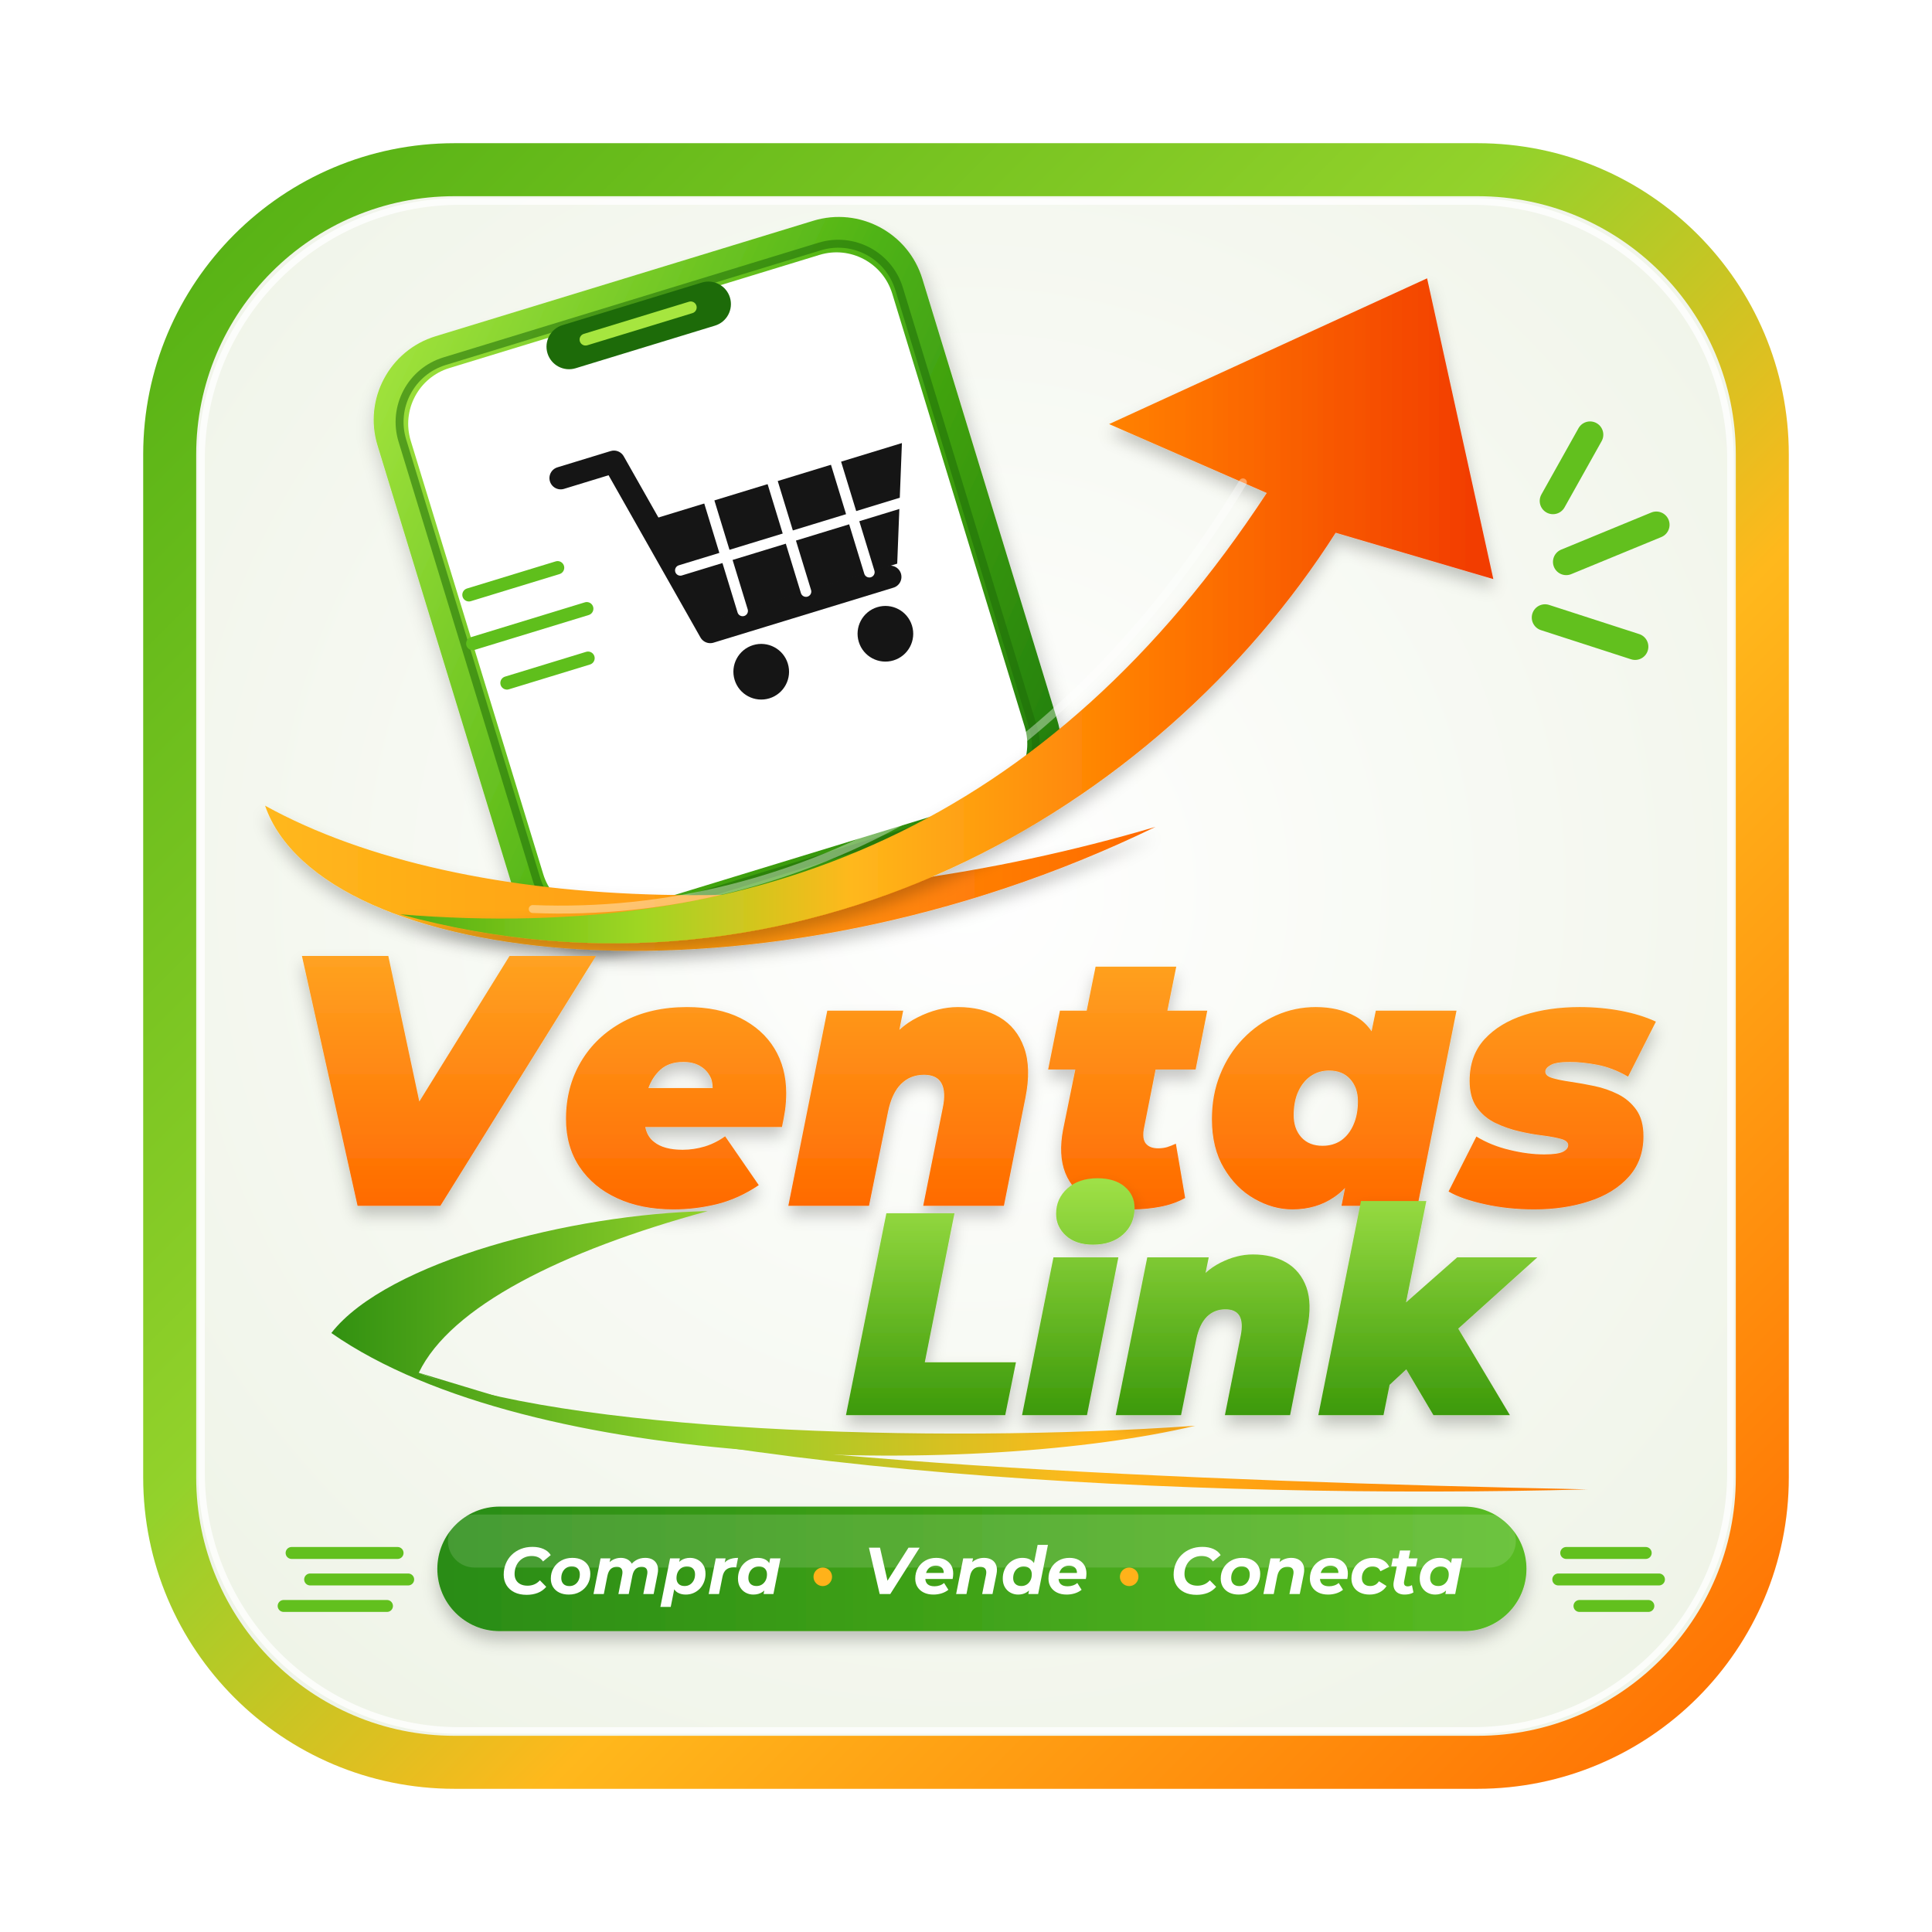
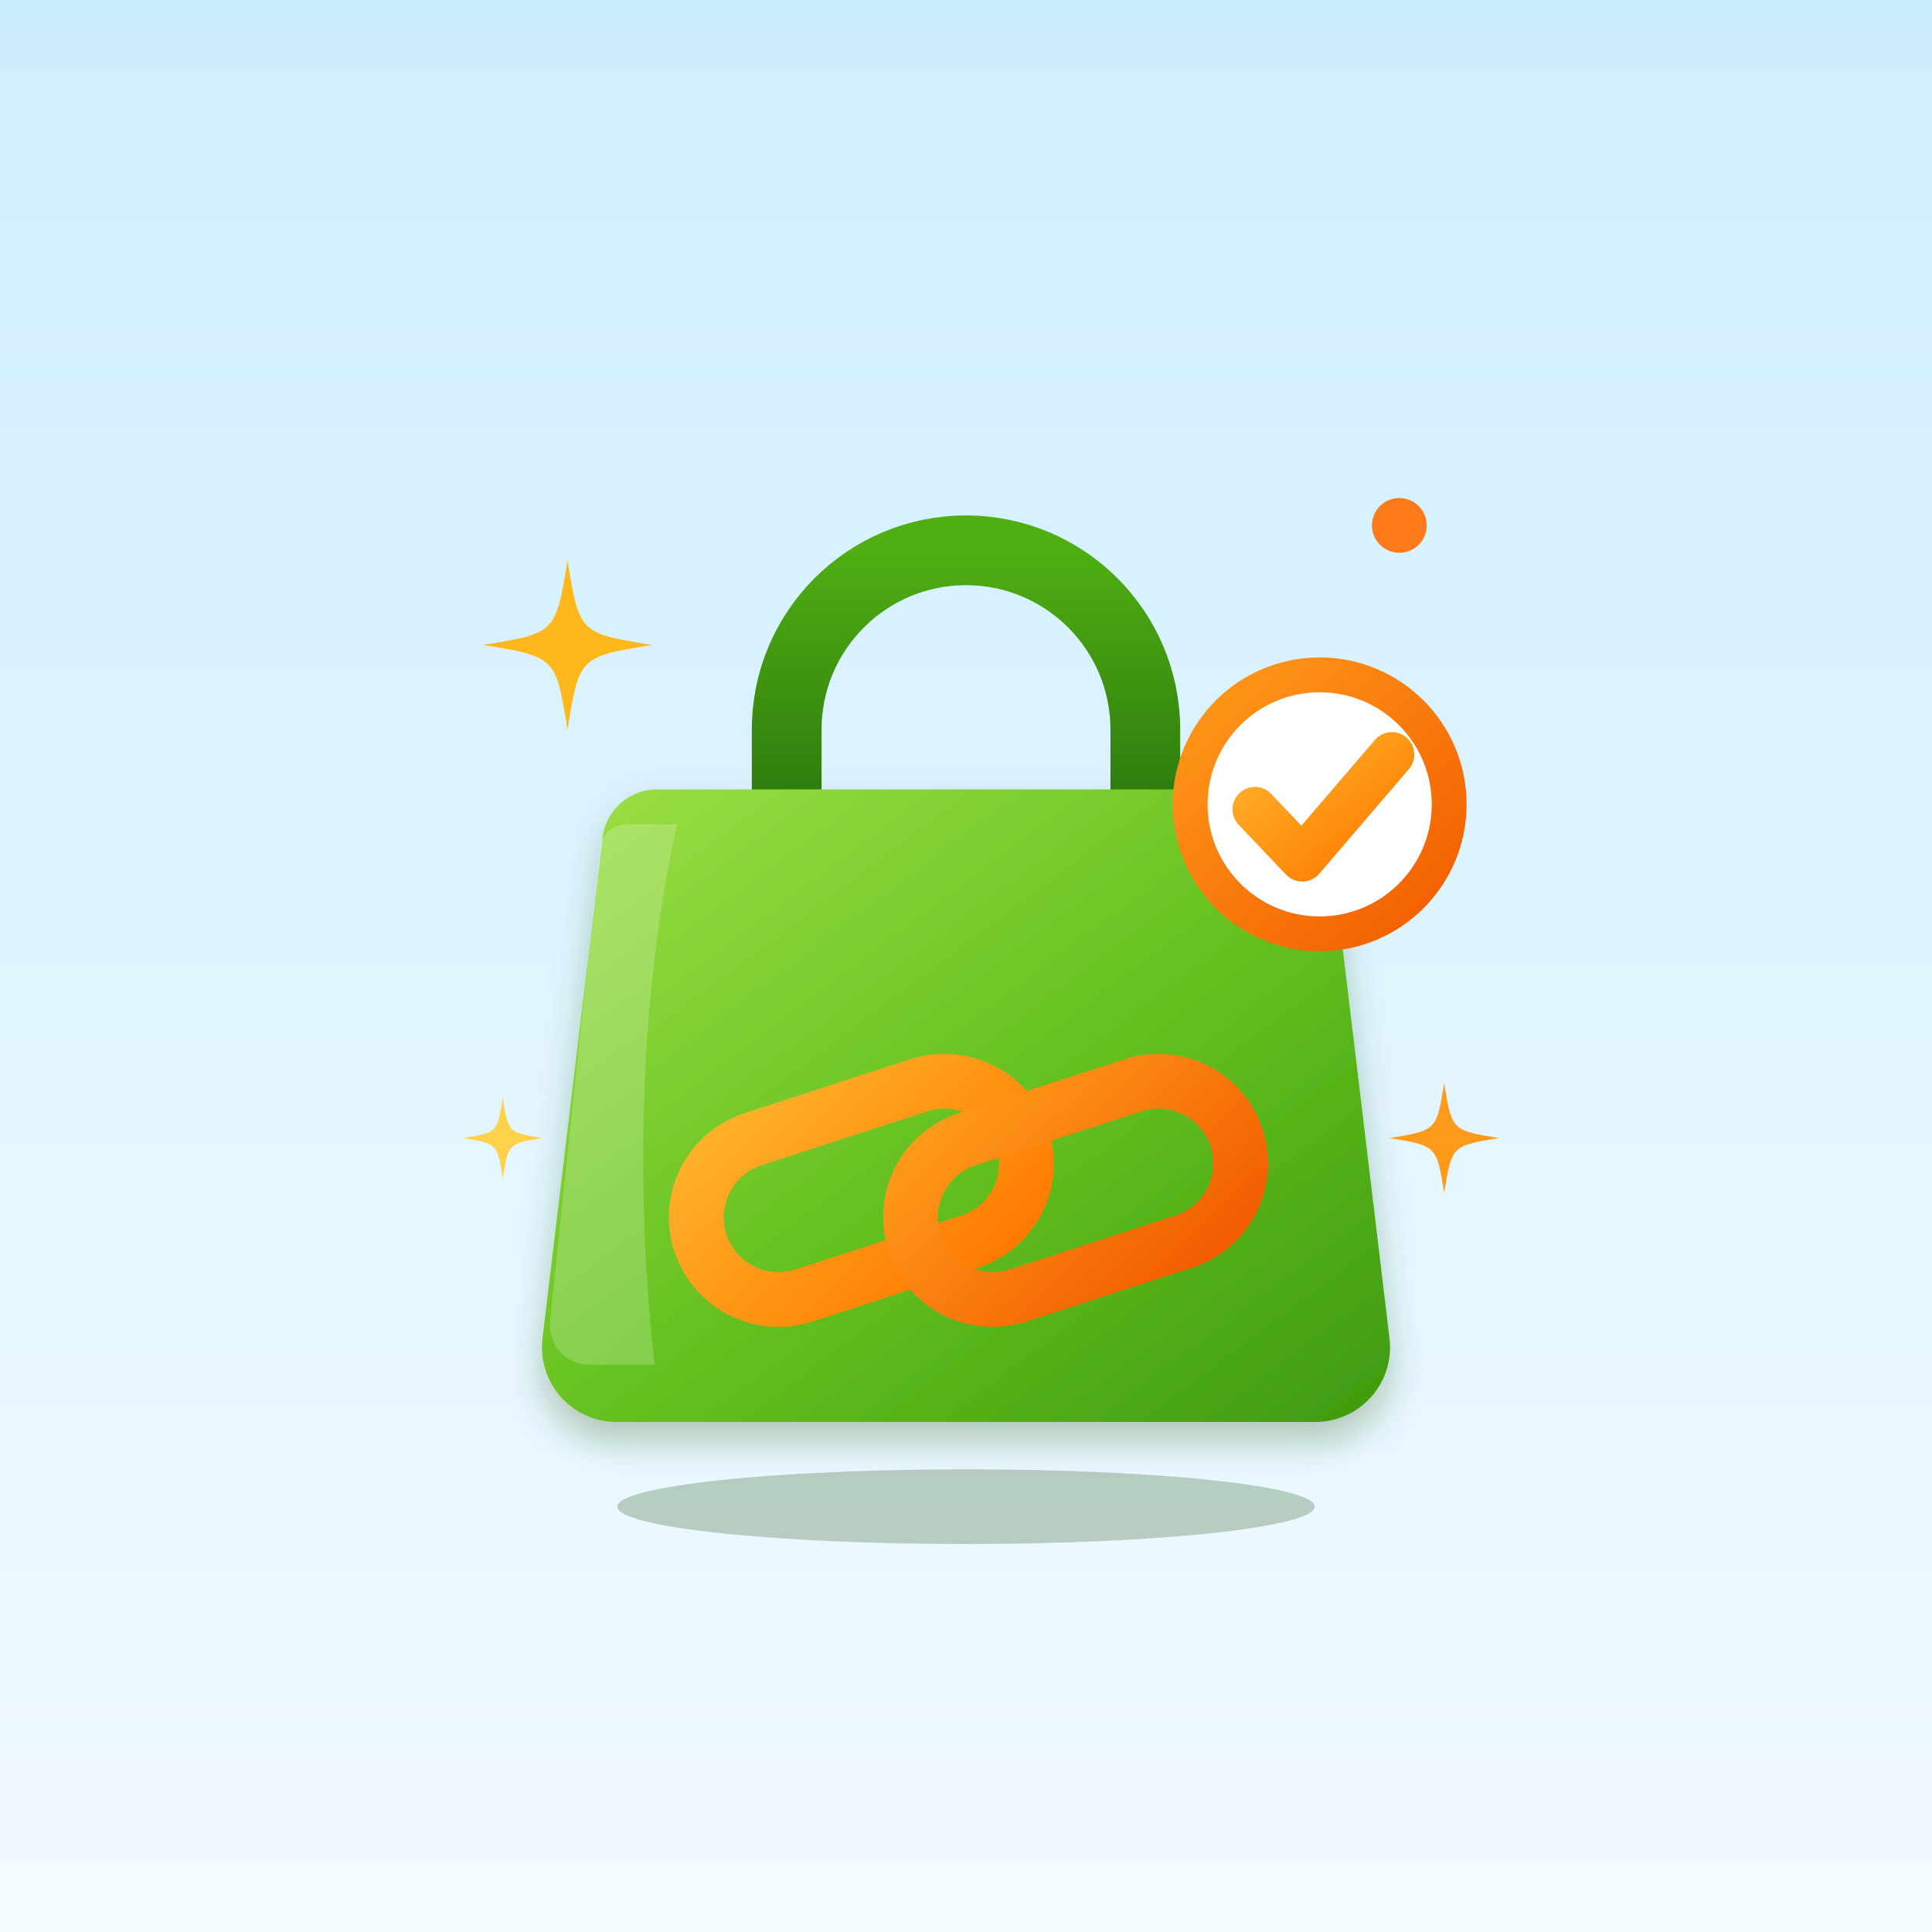
- <svg xmlns="http://www.w3.org/2000/svg" viewBox="0 0 1254 1254" width="1254" height="1254" role="img" aria-label="Ventas Link: compra, vende, conecta">
+ <svg xmlns="http://www.w3.org/2000/svg" viewBox="0 0 512 512" width="512" height="512" role="img" aria-label="Ventas Link">
  <defs>
-     <linearGradient id="gBorder" gradientUnits="userSpaceOnUse" x1="0" y1="0" x2="1254" y2="1254">
+     <linearGradient id="gBag" x1="0" y1="0" x2="1" y2="1">
+       <stop offset="0" stop-color="#9ee046" />
+       <stop offset=".55" stop-color="#62c01e" />
+       <stop offset="1" stop-color="#3f9a10" />
+     </linearGradient>
+     <linearGradient id="gAsa" x1="0" y1="0" x2="0" y2="1">
      <stop offset="0" stop-color="#4fae12" />
-       <stop offset=".42" stop-color="#93d22b" />
-       <stop offset=".62" stop-color="#ffb81c" />
-       <stop offset="1" stop-color="#ff6a00" />
+       <stop offset="1" stop-color="#2f7d0f" />
    </linearGradient>
-     <radialGradient id="gCard" cx=".5" cy=".45" r=".7">
-       <stop offset="0" stop-color="#fff" />
-       <stop offset="1" stop-color="#eef3e6" />
-     </radialGradient>
-     <linearGradient id="gPhone" x1="0" y1="0" x2="1" y2="1">
-       <stop offset="0" stop-color="#a6e63f" />
-       <stop offset=".5" stop-color="#4fb314" />
-       <stop offset="1" stop-color="#1f7a0a" />
+     <linearGradient id="gOr1" x1="0" y1="0" x2="1" y2="1">
+       <stop offset="0" stop-color="#ffb12a" />
+       <stop offset="1" stop-color="#ff7a00" />
    </linearGradient>
-     <linearGradient id="gOrbit" gradientUnits="userSpaceOnUse" x1="98" y1="0" x2="770" y2="0">
-       <stop offset="0" stop-color="#ffb81c" />
-       <stop offset=".5" stop-color="#ff9a10" />
-       <stop offset="1" stop-color="#ff6a00" />
+     <linearGradient id="gOr2" x1="0" y1="0" x2="1" y2="1">
+       <stop offset="0" stop-color="#ff9a1a" />
+       <stop offset="1" stop-color="#f25c00" />
    </linearGradient>
-     <linearGradient id="gArrow" gradientUnits="userSpaceOnUse" x1="200" y1="0" x2="1010" y2="0">
-       <stop offset="0" stop-color="#4fae12" />
-       <stop offset=".22" stop-color="#9ed623" />
-       <stop offset=".42" stop-color="#ffb81c" />
-       <stop offset=".7" stop-color="#ff7a00" />
-       <stop offset="1" stop-color="#f23d00" />
-     </linearGradient>
-     <linearGradient id="gVentas" gradientUnits="userSpaceOnUse" x1="0" y1="590" x2="0" y2="810">
+     <linearGradient id="gVen" x1="0" y1="0" x2="0" y2="1">
      <stop offset="0" stop-color="#ffab26" />
      <stop offset="1" stop-color="#ff6a00" />
    </linearGradient>
-     <linearGradient id="gLink" gradientUnits="userSpaceOnUse" x1="0" y1="790" x2="0" y2="965">
-       <stop offset="0" stop-color="#9ee046" />
+     <linearGradient id="gLin" x1="0" y1="0" x2="0" y2="1">
+       <stop offset="0" stop-color="#8fd63a" />
      <stop offset="1" stop-color="#3d9a0b" />
    </linearGradient>
-     <linearGradient id="gSw" gradientUnits="userSpaceOnUse" x1="140" y1="0" x2="1095" y2="0">
-       <stop offset="0" stop-color="#2f8f10" />
-       <stop offset=".3" stop-color="#8fd02a" />
-       <stop offset=".6" stop-color="#ffb81c" />
-       <stop offset="1" stop-color="#ff7a00" />
+     <linearGradient id="gFondo" x1="0" y1="0" x2="0" y2="1">
+       <stop offset="0" stop-color="#cdeeff" />
+       <stop offset="1" stop-color="#f3fbff" />
    </linearGradient>
-     <linearGradient id="gPill" x1="0" y1="0" x2="1" y2="0">
-       <stop offset="0" stop-color="#2a8c12" />
-       <stop offset="1" stop-color="#58bb21" />
+     <linearGradient id="gBorde" x1="0" y1="0" x2="1" y2="1">
+       <stop offset="0" stop-color="#8fd63a" />
+       <stop offset=".55" stop-color="#ffd24a" />
+       <stop offset="1" stop-color="#ff7a1a" />
    </linearGradient>
-     <linearGradient id="gBand" x1="0" y1="0" x2="1" y2="0">
-       <stop offset="0" stop-color="#fff" stop-opacity="0" />
-       <stop offset=".5" stop-color="#fff" stop-opacity=".9" />
-       <stop offset="1" stop-color="#fff" stop-opacity="0" />
-     </linearGradient>
-     <radialGradient id="gGlow">
+     <radialGradient id="gBrillo">
      <stop offset="0" stop-color="#fff" />
-       <stop offset=".35" stop-color="#fff6c8" stop-opacity=".85" />
+       <stop offset=".4" stop-color="#fff3b8" stop-opacity=".8" />
      <stop offset="1" stop-color="#ffd24a" stop-opacity="0" />
    </radialGradient>
    <filter id="sombra" x="-10%" y="-10%" width="120%" height="130%">
-       <feDropShadow dx="0" dy="7" stdDeviation="6" flood-color="#000" flood-opacity=".22" />
+       <feDropShadow dx="0" dy="8" stdDeviation="7" flood-color="#1b4d08" flood-opacity=".28" />
    </filter>
-     <clipPath id="cArrow">
-       <path d="M200 588 C470 610 690 520 854 270 L735 218 L975 108 L1025 335 L906 300 C772 510 500 670 200 588 Z" />
-     </clipPath>
-     <clipPath id="cLink">
-       <path d="M656.6 966L536.4 966L566.9 813.6L618.3 813.6L595.9 926.1L664.7 926.1L656.6 966M718.3 966L669.3 966L693 846.9L742 846.9L718.3 966M722.8 837.3L722.8 837.3Q710 837.3 702.5 830.6Q695 823.8 695 814L695 814Q695 802.5 703.6 794.8Q712.2 787.2 726.3 787.2L726.3 787.2Q739.2 787.2 746.7 793.5Q754.2 799.8 754.2 809.6L754.2 809.6Q754.2 821.8 745.6 829.6Q737 837.3 722.8 837.3M843.5 844.7L843.5 844.7Q858.3 844.7 868.9 850.9Q879.4 857.1 883.9 869.4Q888.3 881.7 884.6 900.2L884.6 900.2L871.6 966L822.4 966L834.3 906.1Q836.3 896.3 833.5 891.2Q830.6 886.1 822.8 886.1L822.8 886.1Q814.5 886.1 808.9 891.6Q803.2 897.2 800.8 908.7L800.8 908.7L789.3 966L740 966L763.8 846.9L810.2 846.9L807.8 858.6Q812.8 854.1 818.9 851L818.9 851Q831.3 844.7 843.5 844.7M942.1 966L892.9 966L925.1 804.4L974.4 804.4L959.1 880.9L997.7 846.9L1058.2 846.9L998.5 900.7L1037.5 966L979.8 966L959.3 931.4L946.7 943.1L942.1 966" />
-     </clipPath>
  </defs>
-   <rect width="1254" height="1254" fill="#fff" />
-   <g transform="translate(627 627) scale(.86) translate(-627 -627)">
-     <rect x="26" y="26" width="1202" height="1202" rx="215" fill="url(#gCard)" stroke="url(#gBorder)" stroke-width="40" />
-     <rect x="50" y="50" width="1154" height="1154" rx="195" fill="none" stroke="#fff" stroke-opacity=".8" stroke-width="5" />
+   <rect width="512" height="512" fill="url(#gFondo)" />
+   <g transform="translate(256 262) scale(.66) translate(-256 -270)">
    <g>
-       <g transform="translate(437 330) rotate(-17)">
-         <rect x="-215" y="-232" width="430" height="480" rx="66" fill="url(#gPhone)" filter="url(#sombra)" />
-         <rect x="-190" y="-206" width="380" height="430" rx="44" fill="#fff" />
-         <rect x="-196" y="-212" width="392" height="442" rx="48" fill="none" stroke="#1d6b09" stroke-opacity=".55" stroke-width="6" />
-         <rect x="-72" y="-212" width="144" height="34" rx="17" fill="#1d6b09" />
-         <rect x="-46" y="-201" width="92" height="9" rx="4.5" fill="#a6e63f" />
-         <g transform="translate(18 6)">
-           <path d="M-108 -108 H-66 L-34 36 H108" fill="none" stroke="#151515" stroke-width="17" stroke-linecap="round" stroke-linejoin="round" />
-           <path d="M-52 -58 H146 L116 28 H-30 Z" fill="#151515" />
-           <g stroke="#fff" stroke-width="8" stroke-linecap="round">
-             <path d="M-6 -58 V28 M44 -58 V28 M94 -58 V28 M-42 -15 H132" />
-           </g>
-           <circle cx="-6" cy="76" r="21" fill="#151515" />
-           <circle cx="92" cy="76" r="21" fill="#151515" />
+       <ellipse cx="256" cy="478" rx="140" ry="15" fill="#1b4d08" opacity=".25" />
+       <g>
+         <path d="M184 192v-26a72 72 0 0 1 144 0v26" fill="none" stroke="url(#gAsa)" stroke-width="28" stroke-linecap="round" />
+         <path d="M132 190h248a22 22 0 0 1 22 20l24 200a30 30 0 0 1-30 34H116a30 30 0 0 1-30-34l24-200a22 22 0 0 1 22-20z" fill="url(#gBag)" filter="url(#sombra)" />
+         <path d="M120 204c-6 0-10 4-11 9l-20 190c-1 10 6 18 16 18h26c-8-70-6-150 9-217z" fill="#fff" opacity=".2" />
+         <g fill="none" stroke-width="22" stroke-linecap="round">
+           <rect x="146" y="318" width="136" height="66" rx="33" stroke="url(#gOr1)" transform="rotate(-18 214 351)" />
+           <rect x="232" y="318" width="136" height="66" rx="33" stroke="url(#gOr2)" transform="rotate(-18 300 351)" />
        </g>
-         <g stroke="#5fbf1c" stroke-width="10" stroke-linecap="round">
-           <path d="M-182 -38 H-112 M-190 -2 H-100 M-174 34 H-110" />
+         <g>
+           <circle cx="398" cy="196" r="52" fill="#fff" stroke="url(#gOr2)" stroke-width="14" />
+           <path d="M372 198l19 20 36-42" fill="none" stroke="url(#gOr1)" stroke-width="18" stroke-linecap="round" stroke-linejoin="round" />
        </g>
      </g>
-       <path d="M98 506 C140 628 470 668 770 522 C520 596 250 590 98 506Z" fill="url(#gOrbit)" filter="url(#sombra)" />
-       <path d="M200 588 C470 610 690 520 854 270 L735 218 L975 108 L1025 335 L906 300 C772 510 500 670 200 588 Z" fill="url(#gArrow)" filter="url(#sombra)" />
-       <path d="M300 584 C500 592 700 486 836 262" fill="none" stroke="#fff" stroke-opacity=".38" stroke-width="6" stroke-linecap="round" />
-       <g stroke="#62c01e" stroke-width="20" stroke-linecap="round">
-         <path d="M1070 276 L1098 226 M1080 322 L1148 294 M1064 364 L1132 386" />
+       <g transform="translate(96 132)">
+         <path d="M0 -34 C4.76 -4.76 4.76 -4.76 34 0 C4.76 4.76 4.76 4.76 0 34 C-4.76 4.76 -4.76 4.76 -34 0 C-4.76 -4.76 -4.76 -4.76 0 -34Z" fill="#ffb81c" />
      </g>
-     </g>
-     <g>
-       <path d="M230.3 808L167.8 808L125.8 619.4L191 619.4L214.4 729.3L282.5 619.4L347.7 619.4L230.3 808M406.2 810.7L406.2 810.7Q381.9 810.7 363.8 802.3Q345.6 794 335.3 778.6Q325.1 763.3 325.1 742.5L325.1 742.5Q325.1 718.3 336.4 699.2Q347.7 680.1 368.3 669Q388.9 658 416.4 658L416.4 658Q440.1 658 456.8 666.3Q473.5 674.7 482.4 689.2Q491.3 703.8 491.3 722.9L491.3 722.9Q491.3 729.6 490.4 736.1Q489.4 742.5 488.1 748.5L488.1 748.5L384.9 748.5Q386.5 756 391.6 759.8L391.6 759.8Q398.9 765.7 413.2 765.7L413.2 765.7Q421.5 765.7 429.9 763.2Q438.2 760.6 445.2 755.5L445.2 755.5L470.6 792.4Q455.5 802.6 439.2 806.7Q422.9 810.7 406.2 810.7M387.3 719.1L387.3 719.1L435.8 719.1Q435.8 715.3 434.7 712.1L434.7 712.1Q432.3 706.2 426.9 702.8Q421.5 699.4 413.7 699.4L413.7 699.4Q402.7 699.4 396.2 705.4L396.2 705.4Q390.3 710.8 387.3 719.1M620.9 658L620.9 658Q639.2 658 652.2 665.6Q665.3 673.3 670.8 688.5Q676.4 703.8 671.8 726.7L671.8 726.7L655.6 808L594.7 808L609.5 733.9Q612 721.8 608.5 715.5Q605 709.1 595.3 709.1L595.3 709.1Q585 709.1 578 716Q571 722.9 568.1 737.2L568.1 737.2L553.8 808L492.9 808L522.3 660.7L579.6 660.7L576.7 675.2Q582.9 669.5 590.4 665.8L590.4 665.8Q605.8 658 620.9 658M752.6 810.7L752.6 810.7Q733.7 810.7 720.5 803.7Q707.3 796.7 701.9 783.1Q696.6 769.5 700.3 750.4L700.3 750.4L709.5 705.1L689 705.1L697.9 660.7L718.1 660.7L724.8 627.5L785.7 627.5L779 660.7L809.1 660.7L800.3 705.1L770.1 705.1L761.2 750.1Q759.9 757.6 762.8 761.1Q765.8 764.6 772 764.6L772 764.6Q775.7 764.6 778.8 763.7Q781.9 762.7 785.4 761.1L785.4 761.1L792.4 802.1Q784.1 806.7 773.7 808.7Q763.4 810.7 752.6 810.7M873.3 810.7L873.3 810.7Q858.7 810.7 844.7 802.7Q830.7 794.8 821.7 779.6Q812.6 764.4 812.6 742.5L812.6 742.5Q812.6 724.2 818.8 708.9Q825 693.5 835.9 682.1Q846.9 670.6 861 664.3Q875.1 658 891 658L891 658Q908.3 658 920.9 665L920.9 665Q928.2 669 933.1 676.3L933.1 676.3L936.3 660.7L997.2 660.7L967.8 808L910.4 808L913.1 794.5Q909.1 798.6 904.8 801.5L904.8 801.5Q891.3 810.7 873.3 810.7M896.1 762.7L896.1 762.7Q904.2 762.7 910.2 758.6Q916.1 754.4 919.4 746.9Q922.8 739.3 922.8 729.1Q922.8 718.8 917 712.4Q911.2 705.9 901 705.9L901 705.9Q893.2 705.9 887.1 710.1Q881.1 714.3 877.7 721.8Q874.3 729.3 874.3 739.6Q874.3 749.8 880.1 756.3Q885.9 762.7 896.1 762.7M1055.9 810.7L1055.9 810.7Q1036.2 810.7 1018.6 806.8Q1000.9 802.9 991.2 797.2L991.2 797.2L1012.2 755.7Q1023.3 762.5 1037.2 765.8Q1051 769.2 1063.4 769.2L1063.4 769.2Q1073.7 769.2 1077.6 767.2Q1081.5 765.2 1081.5 762.2L1081.5 762.2Q1081.5 759 1076.1 757.5Q1070.7 756 1062.2 754.9Q1053.7 753.9 1044.3 751.7Q1034.9 749.5 1026.4 745.4Q1017.9 741.2 1012.5 733.7Q1007.1 726.1 1007.1 713.7L1007.1 713.7Q1007.1 694.6 1018.3 682.3Q1029.5 670.1 1048.3 664Q1067.2 658 1090.1 658L1090.1 658Q1106.2 658 1121.2 660.8Q1136.1 663.6 1147.7 669L1147.7 669L1126.7 710.5Q1115.1 703.8 1103.7 701.6Q1092.2 699.4 1082.8 699.4L1082.8 699.4Q1072.3 699.4 1068.3 701.7Q1064.2 704 1064.2 706.7L1064.2 706.7Q1064.2 710 1069.6 711.6Q1075 713.2 1083.4 714.4Q1091.7 715.6 1101.3 717.6Q1110.8 719.6 1119.2 723.8Q1127.5 728 1132.9 735.5Q1138.3 743.1 1138.3 755.5L1138.3 755.5Q1138.3 773.8 1127.1 786.2Q1115.9 798.6 1097.2 804.6Q1078.5 810.7 1055.9 810.7" fill="url(#gVentas)" filter="url(#sombra)" />
-       <path d="M148 904 C190 850 330 814 432 812 C322 842 238 884 214 934 C320 978 600 988 800 974 C640 1012 300 1010 148 904Z" fill="url(#gSw)" />
-       <path d="M214 934 C400 1010 800 1030 1096 1022 C800 1016 420 1000 300 960Z" fill="url(#gSw)" />
-       <path d="M656.6 966L536.4 966L566.9 813.6L618.3 813.6L595.9 926.1L664.7 926.1L656.6 966M718.3 966L669.3 966L693 846.9L742 846.9L718.3 966M722.8 837.3L722.8 837.3Q710 837.3 702.5 830.6Q695 823.8 695 814L695 814Q695 802.5 703.6 794.8Q712.2 787.2 726.3 787.2L726.3 787.2Q739.2 787.2 746.7 793.5Q754.2 799.8 754.2 809.6L754.2 809.6Q754.2 821.8 745.6 829.6Q737 837.3 722.8 837.3M843.5 844.7L843.5 844.7Q858.3 844.7 868.9 850.9Q879.4 857.1 883.9 869.4Q888.3 881.7 884.6 900.2L884.6 900.2L871.6 966L822.4 966L834.3 906.1Q836.3 896.3 833.5 891.2Q830.6 886.1 822.8 886.1L822.8 886.1Q814.5 886.1 808.9 891.6Q803.2 897.2 800.8 908.7L800.8 908.7L789.3 966L740 966L763.8 846.9L810.2 846.9L807.8 858.6Q812.8 854.1 818.9 851L818.9 851Q831.3 844.7 843.5 844.7M942.1 966L892.9 966L925.1 804.4L974.4 804.4L959.1 880.9L997.7 846.9L1058.2 846.9L998.5 900.7L1037.5 966L979.8 966L959.3 931.4L946.7 943.1L942.1 966" fill="url(#gLink)" filter="url(#sombra)" />
-       <rect x="228" y="1035" width="822" height="94" rx="47" fill="url(#gPill)" filter="url(#sombra)" />
-       <rect x="236" y="1041" width="806" height="40" rx="20" fill="#fff" opacity=".13" />
-       <path transform="scale(.1)" d="M2954 11016L2954 11016Q2900.5 11016 2861.7 10996.8Q2823 10977.5 2802 10943.3Q2781 10909 2781 10864L2781 10864Q2781 10819.5 2796.7 10781Q2812.5 10742.5 2841.2 10714.3Q2870 10686 2909.7 10670Q2949.5 10654 2998.5 10654L2998.5 10654Q3045.5 10654 3081.5 10670Q3117.5 10686 3136 10716L3136 10716L3077.5 10764Q3064 10744 3043 10733.5Q3022 10723 2993 10723L2993 10723Q2963.5 10723 2939.5 10733.3Q2915.5 10743.5 2898.2 10762.3Q2881 10781 2872 10806Q2863 10831 2863 10859L2863 10859Q2863 10885.5 2874.5 10905.3Q2886 10925 2908 10936Q2930 10947 2961 10947L2961 10947Q2988 10947 3011.5 10937.3Q3035 10927.5 3054 10906.5L3054 10906.5L3102 10955.5Q3074.5 10987.5 3036.7 11001.8Q2999 11016 2954 11016M3272 11014L3272 11014Q3231 11014 3200.5 10999Q3170 10984 3153.2 10957Q3136.5 10930 3136.5 10893.5L3136.5 10893.5Q3136.5 10848.5 3157.5 10813.3Q3178.5 10778 3215.2 10757.5Q3252 10737 3299 10737L3299 10737Q3340.5 10737 3370.7 10752Q3401 10767 3417.7 10793.8Q3434.5 10820.5 3434.5 10857.5L3434.5 10857.5Q3434.5 10902 3413.5 10937.5Q3392.5 10973 3356 10993.5Q3319.5 11014 3272 11014M3277 10950L3277 10950Q3300 10950 3317.7 10938.8Q3335.5 10927.5 3345.5 10907.5Q3355.5 10887.5 3355.5 10861L3355.5 10861Q3355.5 10834 3339.5 10817.5Q3323.5 10801 3294.5 10801L3294.5 10801Q3271.5 10801 3253.7 10812.3Q3236 10823.5 3225.7 10843.5Q3215.5 10863.5 3215.5 10890L3215.5 10890Q3215.5 10917.5 3231.5 10933.8Q3247.5 10950 3277 10950M3849.5 10737L3849.5 10737Q3883.5 10737 3907 10751.3Q3930.5 10765.5 3940.5 10793Q3950.5 10820.5 3942 10861L3942 10861L3912.5 11010L3834.5 11010L3863 10866.5Q3869.5 10836.5 3859 10820.5Q3848.5 10804.5 3822.5 10804.5L3822.5 10804.5Q3795 10804.5 3777 10820.8Q3759 10837 3752 10872L3752 10872L3724.5 11010L3646.5 11010L3675 10866.5Q3681 10836.5 3670.7 10820.5Q3660.5 10804.5 3634.5 10804.5L3634.5 10804.5Q3607 10804.5 3589 10820.8Q3571 10837 3563.5 10873L3563.5 10873L3536.5 11010L3458.5 11010L3512 10741L3586 10741L3580 10769Q3592 10758 3606 10751L3606 10751Q3633.5 10737 3664.5 10737L3664.5 10737Q3689.5 10737 3709.5 10746Q3729.5 10755 3742.5 10772.5L3742.5 10772.5Q3745 10776.5 3747.5 10781L3747.5 10781Q3761 10765.5 3778.5 10755.5L3778.5 10755.5Q3809.5 10737 3849.5 10737M4155 11014L4155 11014Q4122.5 11014 4098.5 11001.5L4098.5 11001.5Q4079.5 10992 4068 10974L4068 10974L4041.5 11107L3963.5 11107L4036.5 10741L4110.5 10741L4105 10767.5Q4111.5 10761.5 4119 10756.5L4119 10756.5Q4148 10737 4187.5 10737L4187.5 10737Q4219 10737 4245.5 10751.3Q4272 10765.5 4288 10792.3Q4304 10819 4304 10857.5L4304 10857.5Q4304 10891 4292.5 10919.8Q4281 10948.5 4260.8 10969.5Q4240.5 10990.5 4213.5 11002.3Q4186.5 11014 4155 11014M4146 10949.5L4146 10949.5Q4169.5 10949.5 4187 10938.3Q4204.5 10927 4214.8 10907.3Q4225 10887.5 4225 10861L4225 10861Q4225 10833.5 4209 10817.5Q4193 10801.5 4163.5 10801.5L4163.5 10801.5Q4141 10801.5 4123 10812.8Q4105 10824 4095 10843.8Q4085 10863.5 4085 10890L4085 10890Q4085 10917.5 4101 10933.5Q4117 10949.5 4146 10949.5M4406 11010L4328 11010L4381.5 10741L4455.5 10741L4449 10772.5Q4462.5 10758 4480 10750L4480 10750Q4509 10737 4549.5 10737L4549.5 10737L4535.5 10809Q4530.5 10808.5 4526.3 10808.3Q4522 10808 4517.5 10808L4517.5 10808Q4483 10808 4461.3 10825Q4439.5 10842 4432 10880L4432 10880L4406 11010M4665 11014L4665 11014Q4634 11014 4607.5 10999.8Q4581 10985.5 4565 10958.5Q4549 10931.5 4549 10893.5L4549 10893.5Q4549 10859.5 4560.3 10831Q4571.5 10802.5 4592 10781.5Q4612.5 10760.5 4639.5 10748.8Q4666.5 10737 4697.5 10737L4697.5 10737Q4731 10737 4755 10749.5L4755 10749.5Q4773.5 10759 4785 10777L4785 10777L4792 10741L4870 10741L4816.5 11010L4742.5 11010L4747.5 10983.5Q4741 10989.5 4734 10994.5L4734 10994.5Q4705 11014 4665 11014M4689 10949.5L4689 10949.5Q4712 10949.5 4729.8 10938.3Q4747.5 10927 4757.8 10907.3Q4768 10887.5 4768 10861L4768 10861Q4768 10833.5 4751.8 10817.5Q4735.5 10801.5 4706.5 10801.5L4706.5 10801.5Q4684 10801.5 4666 10812.8Q4648 10824 4637.8 10843.8Q4627.5 10863.5 4627.5 10890L4627.5 10890Q4627.5 10917.5 4643.8 10933.5Q4660 10949.5 4689 10949.5" fill="#fff" />
-       <path transform="scale(.1)" d="M5698.5 11010L5618.5 11010L5537.5 10660L5621 10660L5677.5 10909.5L5836 10660L5920 10660L5698.5 11010M6024.5 11014L6024.5 11014Q5982.5 11014 5951.8 10999Q5921 10984 5904 10957Q5887 10930 5887 10893.5L5887 10893.5Q5887 10848.5 5907.3 10813.3Q5927.5 10778 5963.3 10757.5Q5999 10737 6045.5 10737L6045.5 10737Q6085 10737 6113.5 10751.8Q6142 10766.5 6157.8 10792.8Q6173.5 10819 6173.5 10855.5L6173.5 10855.5Q6173.5 10866 6172.3 10876.5Q6171 10887 6169 10896.5L6169 10896.5L5963 10896.5Q5965 10922.5 5980.5 10936L5980.5 10936Q5997.5 10951.5 6032.5 10951.5L6032.5 10951.5Q6053 10951.5 6072 10945Q6091 10938.5 6104.5 10926.5L6104.5 10926.5L6137 10978Q6113.5 10996.5 6084.3 11005.3Q6055 11014 6024.5 11014M5968.5 10851L5968.5 10851L6102 10851Q6102.5 10837.5 6098 10827L6098 10827Q6091.5 10812 6077 10803.8Q6062.5 10795.5 6042 10795.5L6042 10795.5Q6016.5 10795.5 5998.8 10807.8Q5981 10820 5972 10841.5L5972 10841.5Q5970 10846 5968.5 10851M6405.5 10737L6405.5 10737Q6440 10737 6464 10751.3Q6488 10765.5 6498 10793Q6508 10820.5 6500 10861L6500 10861L6470 11010L6392 11010L6421 10866Q6427 10836.5 6416.3 10820.5Q6405.5 10804.5 6377 10804.5L6377 10804.5Q6347.5 10804.5 6327.8 10821.5Q6308 10838.5 6300.5 10873.5L6300.5 10873.5L6273.5 11010L6195.5 11010L6249 10741L6323 10741L6317 10769.5Q6329.5 10758 6345 10750.5L6345 10750.5Q6373.5 10737 6405.5 10737M6663.5 11014L6663.5 11014Q6632.5 11014 6606 10999.8Q6579.5 10985.5 6563.5 10958.5Q6547.5 10931.5 6547.5 10893.5L6547.5 10893.5Q6547.5 10859.5 6558.8 10831Q6570 10802.5 6590.5 10781.5Q6611 10760.5 6638 10748.8Q6665 10737 6696 10737L6696 10737Q6727.5 10737 6750.5 10748L6750.5 10748Q6770.5 10757.5 6783 10776.5L6783 10776.5L6810.5 10639L6888.5 10639L6814.5 11010L6740.5 11010L6746 10983Q6734.5 10993.5 6721.5 11000.5L6721.5 11000.5Q6696 11014 6663.5 11014M6687.5 10949.5L6687.5 10949.5Q6710.5 10949.5 6728.3 10938.3Q6746 10927 6756.3 10907.3Q6766.5 10887.5 6766.5 10861L6766.5 10861Q6766.5 10833.5 6750.3 10817.5Q6734 10801.5 6705 10801.5L6705 10801.5Q6682.5 10801.5 6664.5 10812.8Q6646.5 10824 6636.3 10843.8Q6626 10863.5 6626 10890L6626 10890Q6626 10917.5 6642.3 10933.5Q6658.5 10949.5 6687.5 10949.5M7030 11014L7030 11014Q6988 11014 6957.3 10999Q6926.5 10984 6909.5 10957Q6892.5 10930 6892.5 10893.5L6892.5 10893.5Q6892.5 10848.5 6912.8 10813.3Q6933 10778 6968.8 10757.5Q7004.5 10737 7051 10737L7051 10737Q7090.5 10737 7119 10751.8Q7147.5 10766.5 7163.3 10792.8Q7179 10819 7179 10855.5L7179 10855.5Q7179 10866 7177.8 10876.5Q7176.5 10887 7174.5 10896.5L7174.5 10896.5L6968.5 10896.5Q6970.5 10922.5 6986 10936L6986 10936Q7003 10951.5 7038 10951.5L7038 10951.5Q7058.5 10951.5 7077.5 10945Q7096.5 10938.5 7110 10926.5L7110 10926.5L7142.5 10978Q7119 10996.5 7089.8 11005.3Q7060.5 11014 7030 11014M6974 10851L6974 10851L7107.5 10851Q7108 10837.5 7103.5 10827L7103.5 10827Q7097 10812 7082.5 10803.8Q7068 10795.5 7047.5 10795.5L7047.5 10795.5Q7022 10795.5 7004.3 10807.8Q6986.5 10820 6977.5 10841.5L6977.5 10841.5Q6975.5 10846 6974 10851" fill="#fff" />
-       <path transform="scale(.1)" d="M8010 11016L8010 11016Q7956.5 11016 7917.8 10996.8Q7879 10977.5 7858 10943.3Q7837 10909 7837 10864L7837 10864Q7837 10819.5 7852.8 10781Q7868.5 10742.5 7897.3 10714.3Q7926 10686 7965.8 10670Q8005.5 10654 8054.5 10654L8054.5 10654Q8101.5 10654 8137.5 10670Q8173.5 10686 8192 10716L8192 10716L8133.5 10764Q8120 10744 8099 10733.5Q8078 10723 8049 10723L8049 10723Q8019.5 10723 7995.5 10733.3Q7971.5 10743.5 7954.3 10762.3Q7937 10781 7928 10806Q7919 10831 7919 10859L7919 10859Q7919 10885.5 7930.5 10905.3Q7942 10925 7964 10936Q7986 10947 8017 10947L8017 10947Q8044 10947 8067.5 10937.3Q8091 10927.5 8110 10906.5L8110 10906.5L8158 10955.5Q8130.5 10987.5 8092.8 11001.8Q8055 11016 8010 11016M8328 11014L8328 11014Q8287 11014 8256.5 10999Q8226 10984 8209.3 10957Q8192.5 10930 8192.5 10893.5L8192.5 10893.5Q8192.5 10848.5 8213.5 10813.3Q8234.5 10778 8271.3 10757.5Q8308 10737 8355 10737L8355 10737Q8396.5 10737 8426.8 10752Q8457 10767 8473.8 10793.8Q8490.5 10820.5 8490.5 10857.5L8490.5 10857.5Q8490.5 10902 8469.5 10937.5Q8448.5 10973 8412 10993.5Q8375.5 11014 8328 11014M8333 10950L8333 10950Q8356 10950 8373.8 10938.8Q8391.5 10927.5 8401.5 10907.5Q8411.5 10887.5 8411.5 10861L8411.5 10861Q8411.5 10834 8395.5 10817.5Q8379.5 10801 8350.5 10801L8350.5 10801Q8327.5 10801 8309.8 10812.3Q8292 10823.5 8281.8 10843.5Q8271.5 10863.5 8271.5 10890L8271.5 10890Q8271.5 10917.5 8287.5 10933.8Q8303.5 10950 8333 10950M8724.5 10737L8724.5 10737Q8759 10737 8783 10751.3Q8807 10765.5 8817 10793Q8827 10820.5 8819 10861L8819 10861L8789 11010L8711 11010L8740 10866Q8746 10836.5 8735.3 10820.5Q8724.5 10804.5 8696 10804.5L8696 10804.5Q8666.5 10804.5 8646.8 10821.5Q8627 10838.5 8619.5 10873.5L8619.5 10873.5L8592.5 11010L8514.5 11010L8568 10741L8642 10741L8636 10769.5Q8648.5 10758 8664 10750.5L8664 10750.5Q8692.5 10737 8724.5 10737M9003 11014L9003 11014Q8961 11014 8930.3 10999Q8899.5 10984 8882.5 10957Q8865.5 10930 8865.5 10893.5L8865.5 10893.5Q8865.5 10848.5 8885.8 10813.3Q8906 10778 8941.8 10757.5Q8977.5 10737 9024 10737L9024 10737Q9063.5 10737 9092 10751.8Q9120.5 10766.5 9136.3 10792.8Q9152 10819 9152 10855.5L9152 10855.5Q9152 10866 9150.8 10876.5Q9149.5 10887 9147.5 10896.5L9147.5 10896.5L8941.5 10896.5Q8943.5 10922.5 8959 10936L8959 10936Q8976 10951.5 9011 10951.5L9011 10951.5Q9031.5 10951.5 9050.5 10945Q9069.5 10938.5 9083 10926.5L9083 10926.5L9115.5 10978Q9092 10996.5 9062.8 11005.3Q9033.5 11014 9003 11014M8947 10851L8947 10851L9080.5 10851Q9081 10837.5 9076.5 10827L9076.5 10827Q9070 10812 9055.5 10803.8Q9041 10795.5 9020.5 10795.5L9020.5 10795.5Q8995 10795.5 8977.3 10807.8Q8959.5 10820 8950.5 10841.5L8950.5 10841.5Q8948.5 10846 8947 10851M9316 11014L9316 11014Q9274.5 11014 9243.8 10999Q9213 10984 9196 10957Q9179 10930 9179 10893.5L9179 10893.5Q9179 10848.5 9200 10813.3Q9221 10778 9258 10757.5Q9295 10737 9343 10737L9343 10737Q9386 10737 9417.5 10754.8Q9449 10772.5 9464 10805L9464 10805L9398 10838Q9389.5 10819 9374.3 10810.3Q9359 10801.5 9338 10801.5L9338 10801.5Q9315 10801.5 9297 10812.8Q9279 10824 9268.5 10843.8Q9258 10863.5 9258 10889.5L9258 10889.5Q9258 10917 9274.3 10933.3Q9290.5 10949.5 9320.5 10949.5L9320.5 10949.5Q9341 10949.5 9358 10940.8Q9375 10932 9386.5 10913.5L9386.5 10913.5L9444 10949.5Q9425 10980 9391.3 10997Q9357.5 11014 9316 11014M9580 11014L9580 11014Q9551 11014 9530.5 11002.3Q9510 10990.5 9501.3 10968.3Q9492.5 10946 9498.5 10915.5L9498.5 10915.5L9521.5 10801L9479.5 10801L9491.5 10741L9533 10741L9545 10681.5L9623 10681.5L9611 10741L9678 10741L9666 10801L9599 10801L9576.5 10915Q9573.5 10932 9580 10942Q9586.5 10952 9604 10952L9604 10952Q9612 10952 9620.3 10949.5Q9628.5 10947 9635.5 10942.5L9635.5 10942.5L9647 10998Q9632.5 11007 9615 11010.5Q9597.5 11014 9580 11014M9810.5 11014L9810.5 11014Q9779.5 11014 9753 10999.8Q9726.5 10985.5 9710.5 10958.5Q9694.5 10931.5 9694.5 10893.5L9694.5 10893.5Q9694.5 10859.5 9705.8 10831Q9717 10802.5 9737.5 10781.5Q9758 10760.5 9785 10748.8Q9812 10737 9843 10737L9843 10737Q9876.5 10737 9900.5 10749.5L9900.5 10749.5Q9919 10759 9930.5 10777L9930.5 10777L9937.5 10741L10015.5 10741L9962 11010L9888 11010L9893 10983.5Q9886.5 10989.5 9879.5 10994.5L9879.5 10994.5Q9850.5 11014 9810.5 11014M9834.5 10949.5L9834.5 10949.5Q9857.5 10949.5 9875.3 10938.3Q9893 10927 9903.3 10907.3Q9913.5 10887.5 9913.5 10861L9913.5 10861Q9913.5 10833.5 9897.3 10817.5Q9881 10801.5 9852 10801.5L9852 10801.5Q9829.5 10801.5 9811.5 10812.8Q9793.5 10824 9783.3 10843.8Q9773 10863.5 9773 10890L9773 10890Q9773 10917.5 9789.3 10933.5Q9805.5 10949.5 9834.5 10949.5" fill="#fff" />
-       <circle cx="518.9" cy="1088" r="7" fill="#ffb21a" />
-       <circle cx="750.15" cy="1088" r="7" fill="#ffb21a" />
-       <g stroke="#62c01e" stroke-width="9" stroke-linecap="round">
-         <path d="M118 1070 H198 M132 1090 H206 M112 1110 H190 M1080 1070 H1140 M1074 1090 H1150 M1090 1110 H1142" />
+       <g transform="translate(448 330)">
+         <path d="M0 -22 C3.08 -3.08 3.08 -3.08 22 0 C3.08 3.08 3.08 3.08 0 22 C-3.08 3.08 -3.08 3.08 -22 0 C-3.08 -3.08 -3.08 -3.08 0 -22Z" fill="#ff9a1a" />
      </g>
+       <g transform="translate(70 330)">
+         <path d="M0 -16 C2.24 -2.24 2.24 -2.24 16 0 C2.24 2.24 2.24 2.24 0 16 C-2.24 2.24 -2.24 2.24 -16 0 C-2.24 -2.24 -2.24 -2.24 0 -16Z" fill="#ffd24a" />
+       </g>
+       <circle cx="430" cy="84" r="11" fill="#ff7a1a" />
    </g>
  </g>
</svg>
